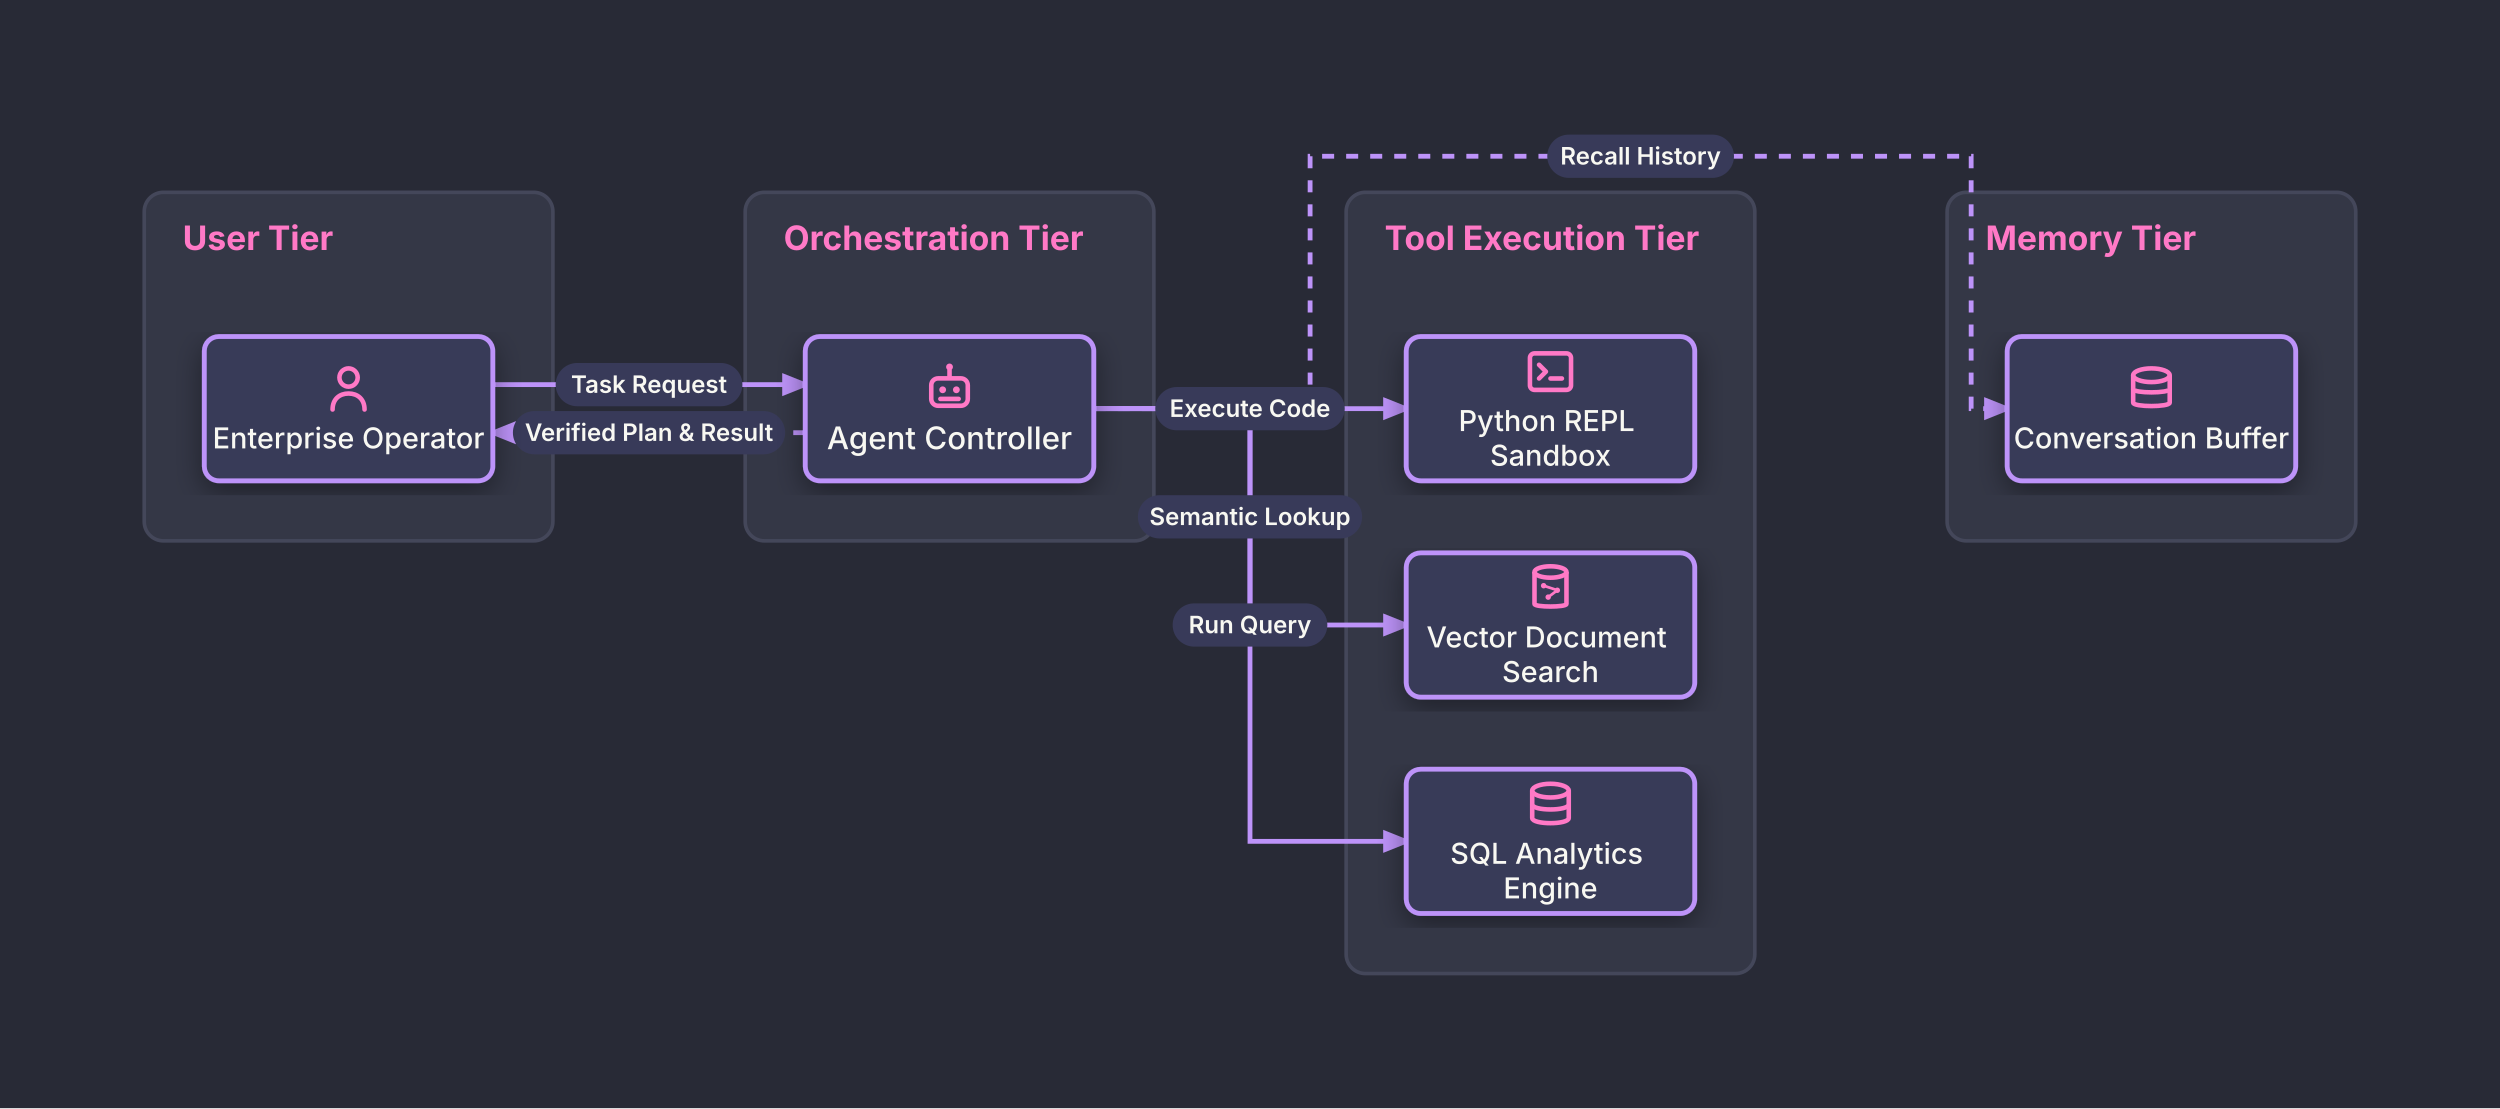
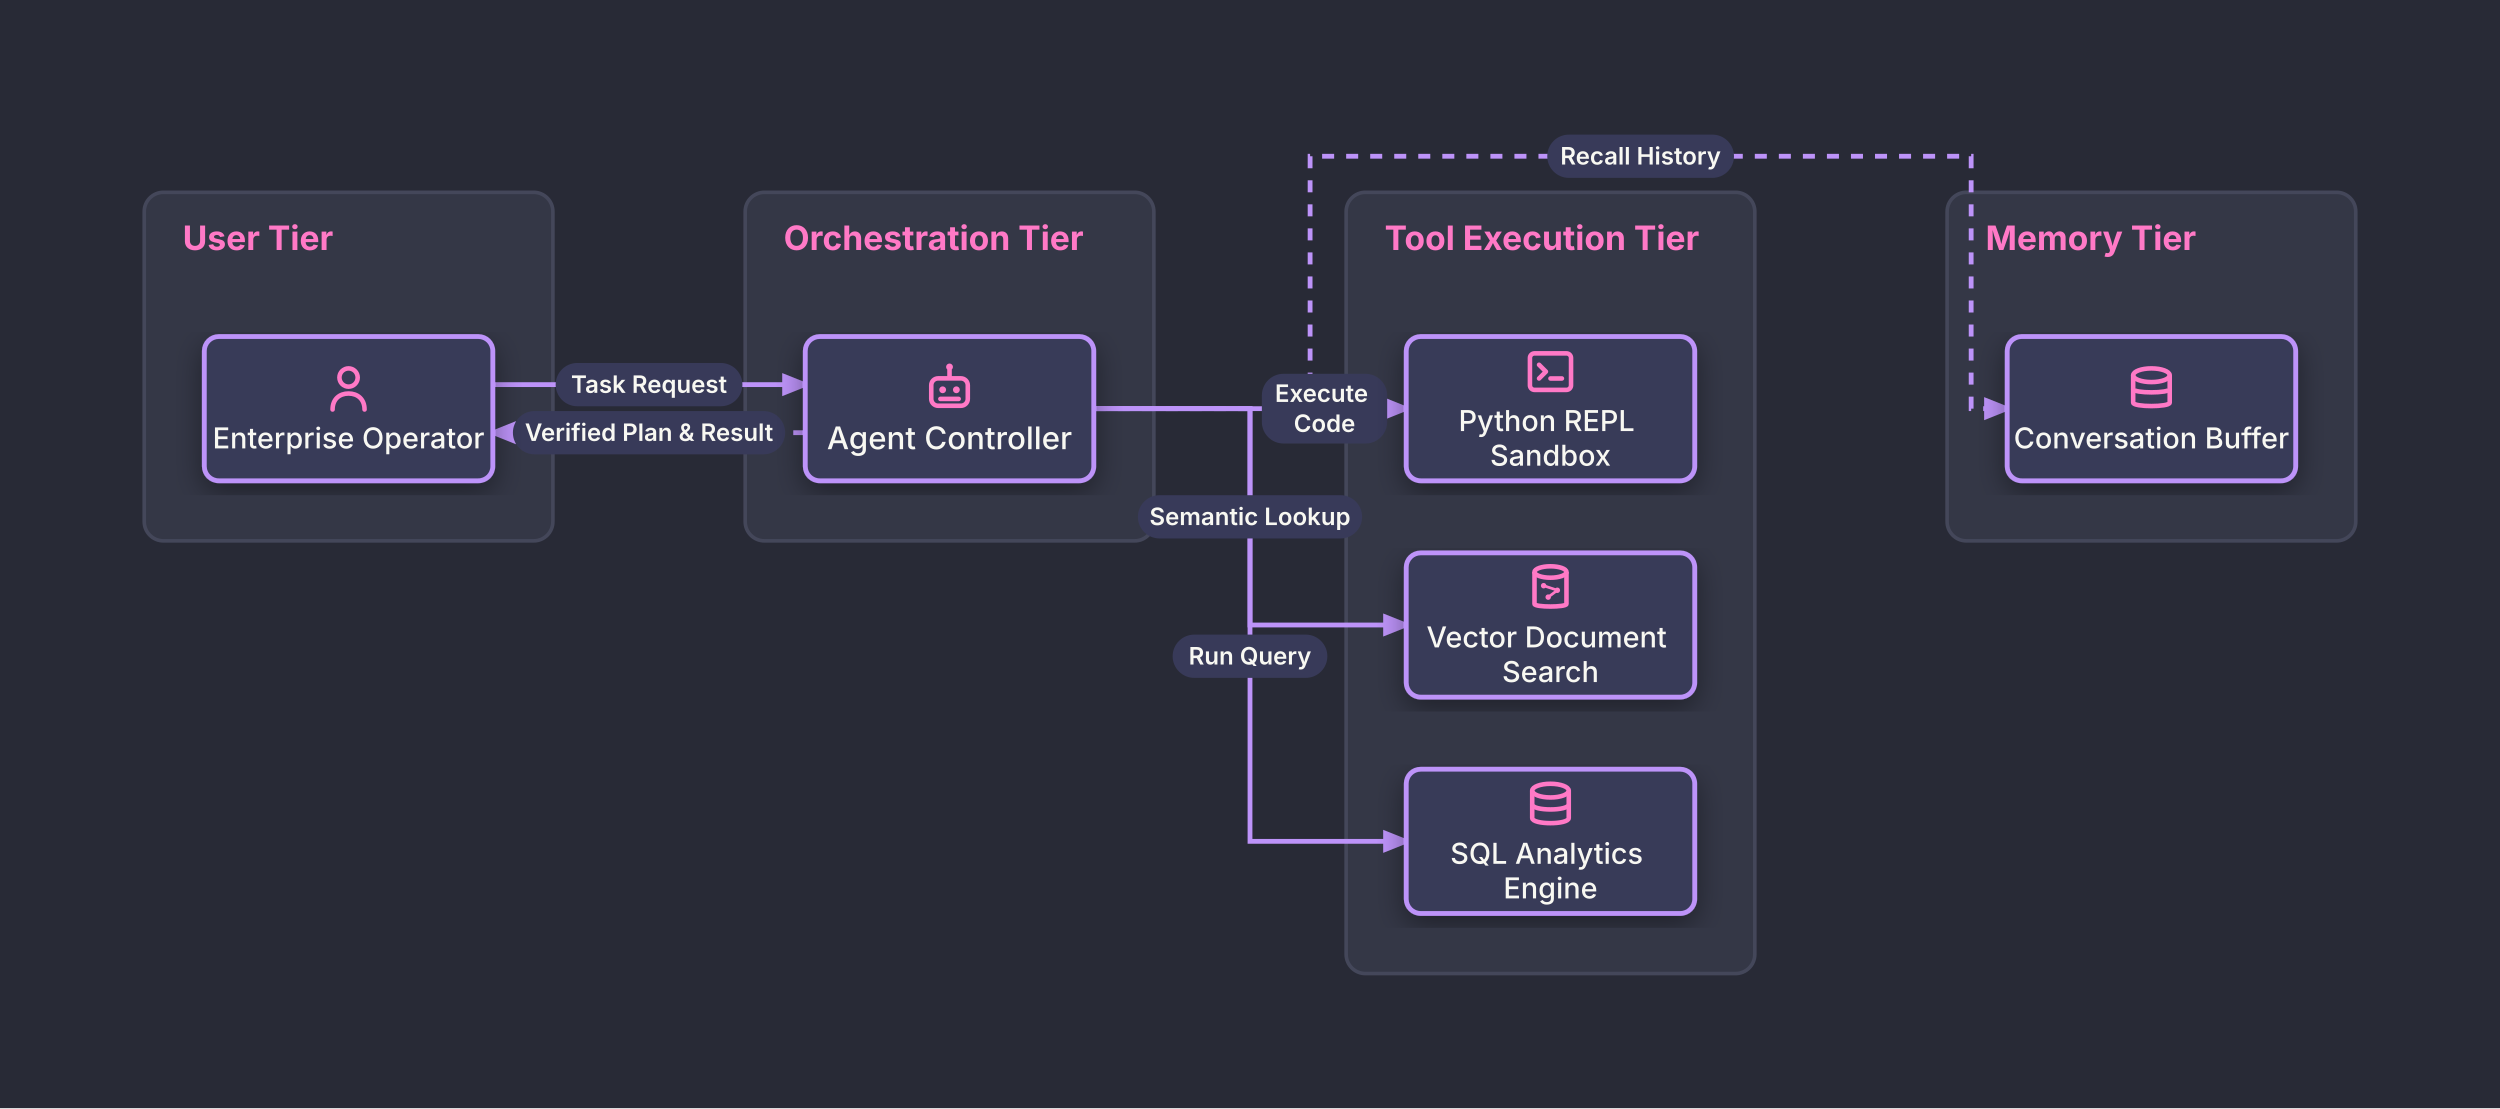
<svg xmlns="http://www.w3.org/2000/svg" viewBox="0 0 1040 461" width="1040" height="461">
  <defs>
    <marker id="arrow" viewBox="0 0 10 10" refX="8" refY="5" markerWidth="6" markerHeight="6" orient="auto-start-reverse">
      <path d="M 0 1 L 10 5 L 0 9 z" fill="#FF79C6" />
    </marker>
    <marker id="arrow-tail" viewBox="0 0 10 10" refX="2" refY="5" markerWidth="6" markerHeight="6" orient="auto">
      <path d="M 10 1 L 0 5 L 10 9 z" fill="#FF79C6" />
    </marker>
    <marker id="arrow-BD93F9" viewBox="0 0 10 10" refX="8" refY="5" markerWidth="6" markerHeight="6" orient="auto-start-reverse">
      <path d="M 0 1 L 10 5 L 0 9 z" fill="#BD93F9" />
    </marker>
    <marker id="arrow-BD93F9-tail" viewBox="0 0 10 10" refX="2" refY="5" markerWidth="6" markerHeight="6" orient="auto">
      <path d="M 10 1 L 0 5 L 10 9 z" fill="#BD93F9" />
    </marker>
    <filter id="shadow" x="-10%" y="-10%" width="120%" height="120%">
      <feDropShadow dx="0" dy="4" stdDeviation="6" flood-color="#000000" flood-opacity="0.4" />
    </filter>
  </defs>
  <rect width="100%" height="100%" fill="#282A36" />
  <g id="group_1">
    <rect x="60.0" y="80.0" width="170.0" height="145.0" rx="8" fill="#343746" stroke="#44475A" stroke-width="1.5" />
    <text x="76" y="104" fill="#FF79C6" font-family="Inter, -apple-system, BlinkMacSystemFont, 'Segoe UI', Roboto, sans-serif" font-size="14" font-weight="700" text-anchor="start">User Tier</text>
  </g>
  <g id="group_2">
    <rect x="310.0" y="80.0" width="170.0" height="145.0" rx="8" fill="#343746" stroke="#44475A" stroke-width="1.5" />
    <text x="326" y="104" fill="#FF79C6" font-family="Inter, -apple-system, BlinkMacSystemFont, 'Segoe UI', Roboto, sans-serif" font-size="14" font-weight="700" text-anchor="start">Orchestration Tier</text>
  </g>
  <g id="group_3">
    <rect x="560.0" y="80.0" width="170.0" height="325.0" rx="8" fill="#343746" stroke="#44475A" stroke-width="1.5" />
    <text x="576" y="104" fill="#FF79C6" font-family="Inter, -apple-system, BlinkMacSystemFont, 'Segoe UI', Roboto, sans-serif" font-size="14" font-weight="700" text-anchor="start">Tool Execution Tier</text>
  </g>
  <g id="group_4">
    <rect x="810.0" y="80.0" width="170.0" height="145.0" rx="8" fill="#343746" stroke="#44475A" stroke-width="1.5" />
    <text x="826" y="104" fill="#FF79C6" font-family="Inter, -apple-system, BlinkMacSystemFont, 'Segoe UI', Roboto, sans-serif" font-size="14" font-weight="700" text-anchor="start">Memory Tier</text>
  </g>
  <path d="M 205.0 160.0 L 335.0 160.0" fill="none" stroke="#BD93F9" stroke-width="2" marker-end="url(#arrow-BD93F9)" />
  <path d="M 455.0 170.0 L 545.0 170.0 L 545.0 65.0 L 820.0 65.0 L 820.0 170.0 L 835.0 170.0" fill="none" stroke="#BD93F9" stroke-width="2" stroke-dasharray="5,5" marker-end="url(#arrow-BD93F9)" />
  <path d="M 455.0 170.0 L 585.0 170.0" fill="none" stroke="#BD93F9" stroke-width="2" marker-end="url(#arrow-BD93F9)" />
  <path d="M 455.0 170.0 L 520.0 170.0 L 520.0 260.0 L 585.0 260.0" fill="none" stroke="#BD93F9" stroke-width="2" marker-end="url(#arrow-BD93F9)" />
  <path d="M 455.0 170.0 L 520.0 170.0 L 520.0 350.0 L 585.0 350.0" fill="none" stroke="#BD93F9" stroke-width="2" marker-end="url(#arrow-BD93F9)" />
  <path d="M 335.0 180.0 L 205.0 180.0" fill="none" stroke="#BD93F9" stroke-width="2" stroke-dasharray="5,5" marker-end="url(#arrow-BD93F9)" />
  <g class="badge">
    <rect x="231.153" y="151.0" width="77.694" height="18.0" rx="9.0" fill="#383A59" />
    <text x="270" y="163.44" fill="#F8F8F2" font-family="Inter, -apple-system, BlinkMacSystemFont, 'Segoe UI', Roboto, sans-serif" font-size="10" font-weight="600" text-anchor="middle">Task Request</text>
  </g>
  <g class="badge">
    <rect x="643.66" y="56.0" width="77.68" height="18.0" rx="9.0" fill="#383A59" />
    <text x="682.5" y="68.44" fill="#F8F8F2" font-family="Inter, -apple-system, BlinkMacSystemFont, 'Segoe UI', Roboto, sans-serif" font-size="10" font-weight="600" text-anchor="middle">Recall History</text>
  </g>
  <g class="badge">
-     <rect x="480.591" y="161.0" width="78.817" height="18.0" rx="9.0" fill="#383A59" />
-     <text x="520" y="173.44" fill="#F8F8F2" font-family="Inter, -apple-system, BlinkMacSystemFont, 'Segoe UI', Roboto, sans-serif" font-size="10" font-weight="600" text-anchor="middle">Execute Code</text>
+     <rect x="524.934" y="155.5" width="52.133" height="29.0" rx="9.0" fill="#383A59" />
+     <text x="551" y="167.19" text-anchor="middle" fill="#F8F8F2" font-family="Inter, -apple-system, BlinkMacSystemFont, 'Segoe UI', Roboto, sans-serif" font-size="10" font-weight="600">
+       <tspan x="551" dy="0">Execute</tspan>
+       <tspan x="551" dy="12.5">Code</tspan>
+     </text>
  </g>
  <g class="badge">
    <rect x="473.365" y="206.0" width="93.271" height="18.0" rx="9.0" fill="#383A59" />
    <text x="520" y="218.44" fill="#F8F8F2" font-family="Inter, -apple-system, BlinkMacSystemFont, 'Segoe UI', Roboto, sans-serif" font-size="10" font-weight="600" text-anchor="middle">Semantic Lookup</text>
  </g>
  <g class="badge">
-     <rect x="487.823" y="251.0" width="64.354" height="18.0" rx="9.0" fill="#383A59" />
-     <text x="520" y="263.44" fill="#F8F8F2" font-family="Inter, -apple-system, BlinkMacSystemFont, 'Segoe UI', Roboto, sans-serif" font-size="10" font-weight="600" text-anchor="middle">Run Query</text>
+     <rect x="487.823" y="264.0" width="64.354" height="18.0" rx="9.0" fill="#383A59" />
+     <text x="520" y="276.44" fill="#F8F8F2" font-family="Inter, -apple-system, BlinkMacSystemFont, 'Segoe UI', Roboto, sans-serif" font-size="10" font-weight="600" text-anchor="middle">Run Query</text>
  </g>
  <g class="badge">
    <rect x="213.365" y="171.0" width="113.271" height="18.0" rx="9.0" fill="#383A59" />
    <text x="270" y="183.44" fill="#F8F8F2" font-family="Inter, -apple-system, BlinkMacSystemFont, 'Segoe UI', Roboto, sans-serif" font-size="10" font-weight="600" text-anchor="middle">Verified Plan &amp; Result</text>
  </g>
  <g id="user" filter="url(#shadow)">
    <rect x="85.0" y="140.0" width="120.0" height="60.0" rx="6.0" fill="#383A59" stroke="#BD93F9" stroke-width="2.0" />
    <g class="icon icon-user" transform="translate(133.6, 150.4) scale(0.95)">
      <circle cx="12" cy="7" r="4" fill="none" stroke="#FF79C6" stroke-width="2.0" />
      <path d="M 5 21 C 5 16.5 8 14 12 14 C 16 14 19 16.5 19 21" fill="none" stroke="#FF79C6" stroke-width="2.0" stroke-linecap="round" />
    </g>
    <text x="145" y="186.53" fill="#F8F8F2" font-family="Inter, -apple-system, BlinkMacSystemFont, 'Segoe UI', Roboto, sans-serif" font-size="12" font-weight="500" text-anchor="middle">Enterprise Operator</text>
  </g>
  <g id="agent" filter="url(#shadow)">
    <rect x="335.0" y="140.0" width="120.0" height="60.0" rx="6.0" fill="#383A59" stroke="#BD93F9" stroke-width="2.0" />
    <g class="icon icon-agent" transform="translate(383.6, 149.8) scale(0.95)">
      <rect x="4" y="8" width="16" height="12" rx="3" fill="none" stroke="#FF79C6" stroke-width="2.0" />
      <line x1="12" y1="4" x2="12" y2="8" stroke="#FF79C6" stroke-width="2.0" />
      <circle cx="12" cy="3" r="1.5" fill="#FF79C6" />
      <circle cx="9" cy="13" r="1.5" fill="#FF79C6" />
      <circle cx="15" cy="13" r="1.5" fill="#FF79C6" />
      <line x1="8" y1="17" x2="16" y2="17" stroke="#FF79C6" stroke-width="2.0" stroke-linecap="round" />
    </g>
    <text x="395" y="186.87" fill="#F8F8F2" font-family="Inter, -apple-system, BlinkMacSystemFont, 'Segoe UI', Roboto, sans-serif" font-size="13" font-weight="500" text-anchor="middle">Agent Controller</text>
  </g>
  <g id="tool_repl" filter="url(#shadow)">
    <rect x="585.0" y="140.0" width="120.0" height="60.0" rx="6.0" fill="#383A59" stroke="#BD93F9" stroke-width="2.0" />
    <g class="icon icon-terminal" transform="translate(633.6, 143.2) scale(0.95)">
      <rect x="3" y="4" width="18" height="16" rx="2" fill="none" stroke="#FF79C6" stroke-width="2.0" />
      <polyline points="7,9 10,12 7,15" fill="none" stroke="#FF79C6" stroke-width="2.0" stroke-linecap="round" stroke-linejoin="round" />
      <line x1="12" y1="15" x2="17" y2="15" stroke="#FF79C6" stroke-width="2.0" stroke-linecap="round" />
    </g>
    <text x="645" y="179.33" text-anchor="middle" fill="#F8F8F2" font-family="Inter, -apple-system, BlinkMacSystemFont, 'Segoe UI', Roboto, sans-serif" font-size="12" font-weight="500">
      <tspan x="645" dy="0">Python REPL</tspan>
      <tspan x="645" dy="14.4">Sandbox</tspan>
    </text>
  </g>
  <g id="tool_search" filter="url(#shadow)">
    <rect x="585.0" y="230.0" width="120.0" height="60.0" rx="6.0" fill="#383A59" stroke="#BD93F9" stroke-width="2.0" />
    <g class="icon icon-vector_db" transform="translate(633.6, 233.2) scale(0.95)">
      <ellipse cx="12" cy="5" rx="7" ry="2.5" fill="none" stroke="#FF79C6" stroke-width="2.0" />
      <path d="M 5 5 V 19 C 5 20.5 19 20.5 19 19 V 5" fill="none" stroke="#FF79C6" stroke-width="2.0" />
      <circle cx="9" cy="11" r="1.2" fill="#FF79C6" />
      <circle cx="15" cy="13" r="1.2" fill="#FF79C6" />
      <circle cx="11" cy="16" r="1.2" fill="#FF79C6" />
      <line x1="9" y1="11" x2="15" y2="13" stroke="#FF79C6" stroke-width="1.2" />
      <line x1="15" y1="13" x2="11" y2="16" stroke="#FF79C6" stroke-width="1.2" />
    </g>
    <text x="645" y="269.33" text-anchor="middle" fill="#F8F8F2" font-family="Inter, -apple-system, BlinkMacSystemFont, 'Segoe UI', Roboto, sans-serif" font-size="12" font-weight="500">
      <tspan x="645" dy="0">Vector Document</tspan>
      <tspan x="645" dy="14.4">Search</tspan>
    </text>
  </g>
  <g id="tool_sql" filter="url(#shadow)">
    <rect x="585.0" y="320.0" width="120.0" height="60.0" rx="6.0" fill="#383A59" stroke="#BD93F9" stroke-width="2.0" />
    <g class="icon icon-database" transform="translate(633.6, 323.2) scale(0.95)">
      <ellipse cx="12" cy="6" rx="8" ry="3" fill="none" stroke="#FF79C6" stroke-width="2.0" />
      <path d="M 4 12 C 4 15 20 15 20 12" fill="none" stroke="#FF79C6" stroke-width="2.0" />
      <path d="M 4 18 C 4 21 20 21 20 18" fill="none" stroke="#FF79C6" stroke-width="2.0" />
      <line x1="4" y1="6" x2="4" y2="18" stroke="#FF79C6" stroke-width="2.0" />
      <line x1="20" y1="6" x2="20" y2="18" stroke="#FF79C6" stroke-width="2.0" />
    </g>
    <text x="645" y="359.33" text-anchor="middle" fill="#F8F8F2" font-family="Inter, -apple-system, BlinkMacSystemFont, 'Segoe UI', Roboto, sans-serif" font-size="12" font-weight="500">
      <tspan x="645" dy="0">SQL Analytics</tspan>
      <tspan x="645" dy="14.4">Engine</tspan>
    </text>
  </g>
  <g id="memory" filter="url(#shadow)">
    <rect x="835.0" y="140.0" width="120.0" height="60.0" rx="6.0" fill="#383A59" stroke="#BD93F9" stroke-width="2.0" />
    <g class="icon icon-storage" transform="translate(883.6, 150.4) scale(0.95)">
      <ellipse cx="12" cy="6" rx="8" ry="3" fill="none" stroke="#FF79C6" stroke-width="2.0" />
      <path d="M 4 6 V 18 C 4 20 20 20 20 18 V 6" fill="none" stroke="#FF79C6" stroke-width="2.0" />
      <path d="M 4 12 C 4 14 20 14 20 12" fill="none" stroke="#FF79C6" stroke-width="2.0" />
    </g>
    <text x="895" y="186.53" fill="#F8F8F2" font-family="Inter, -apple-system, BlinkMacSystemFont, 'Segoe UI', Roboto, sans-serif" font-size="12" font-weight="500" text-anchor="middle">Conversation Buffer</text>
  </g>
</svg>
